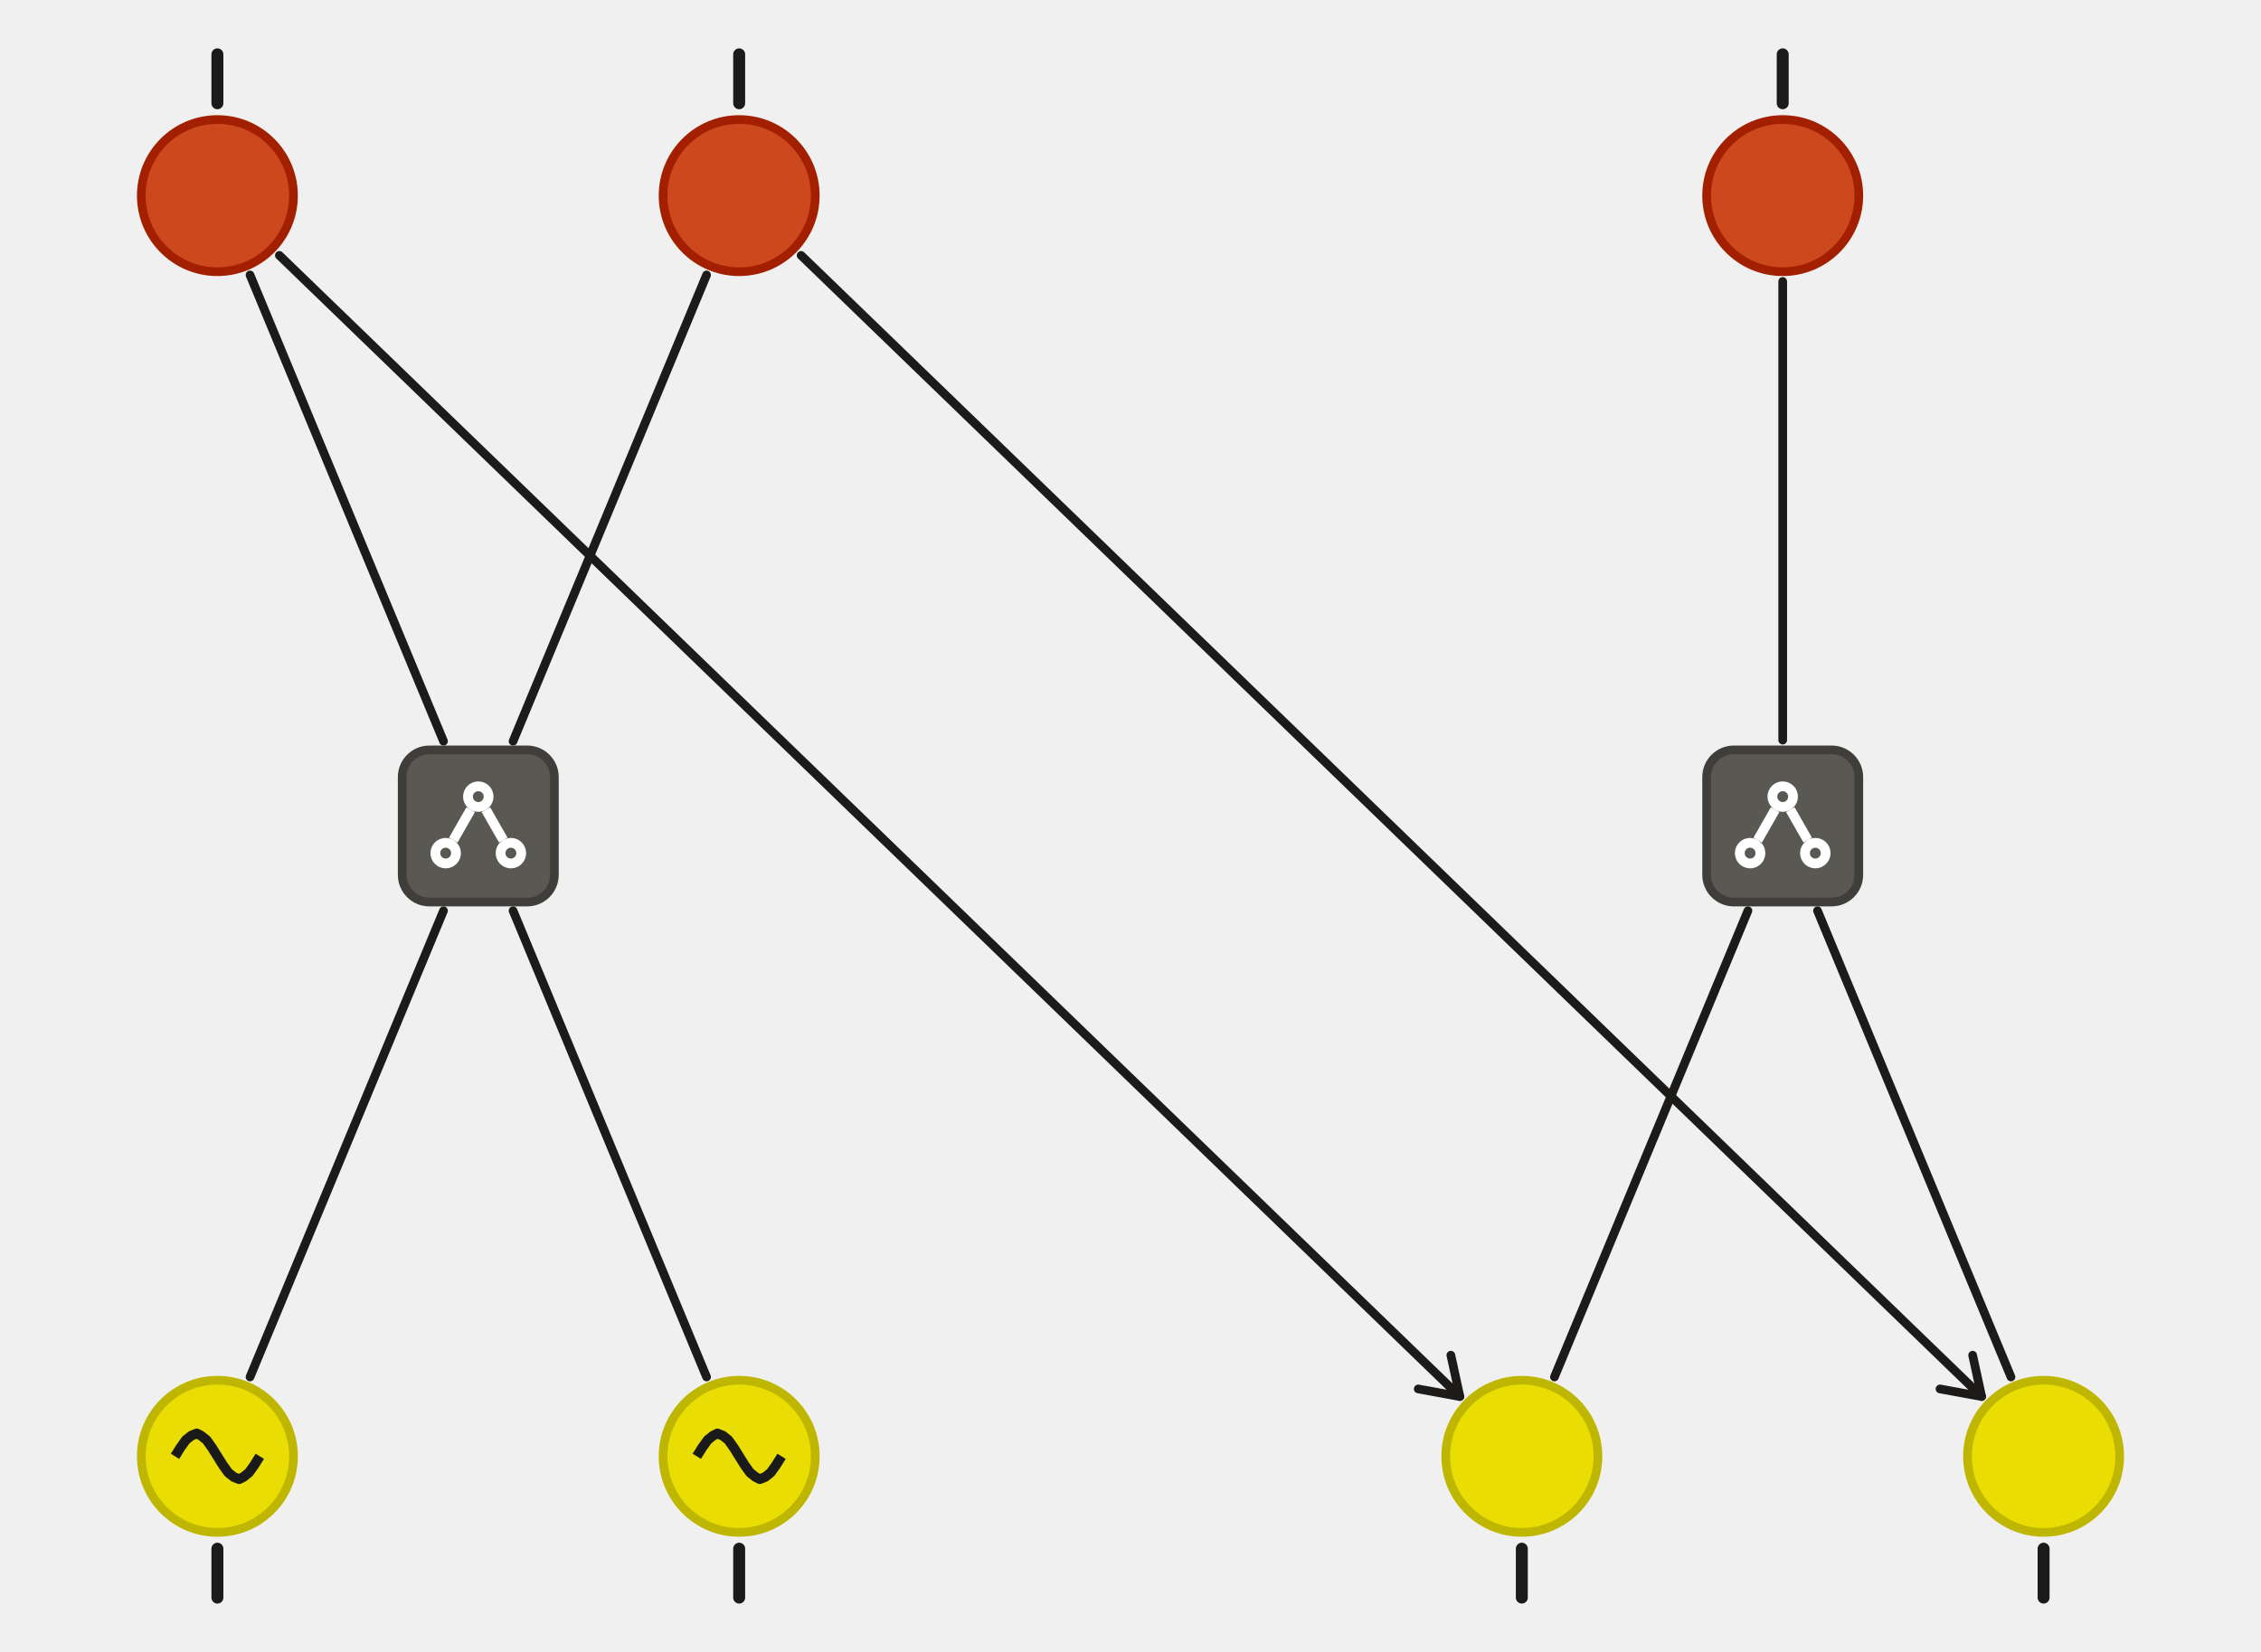
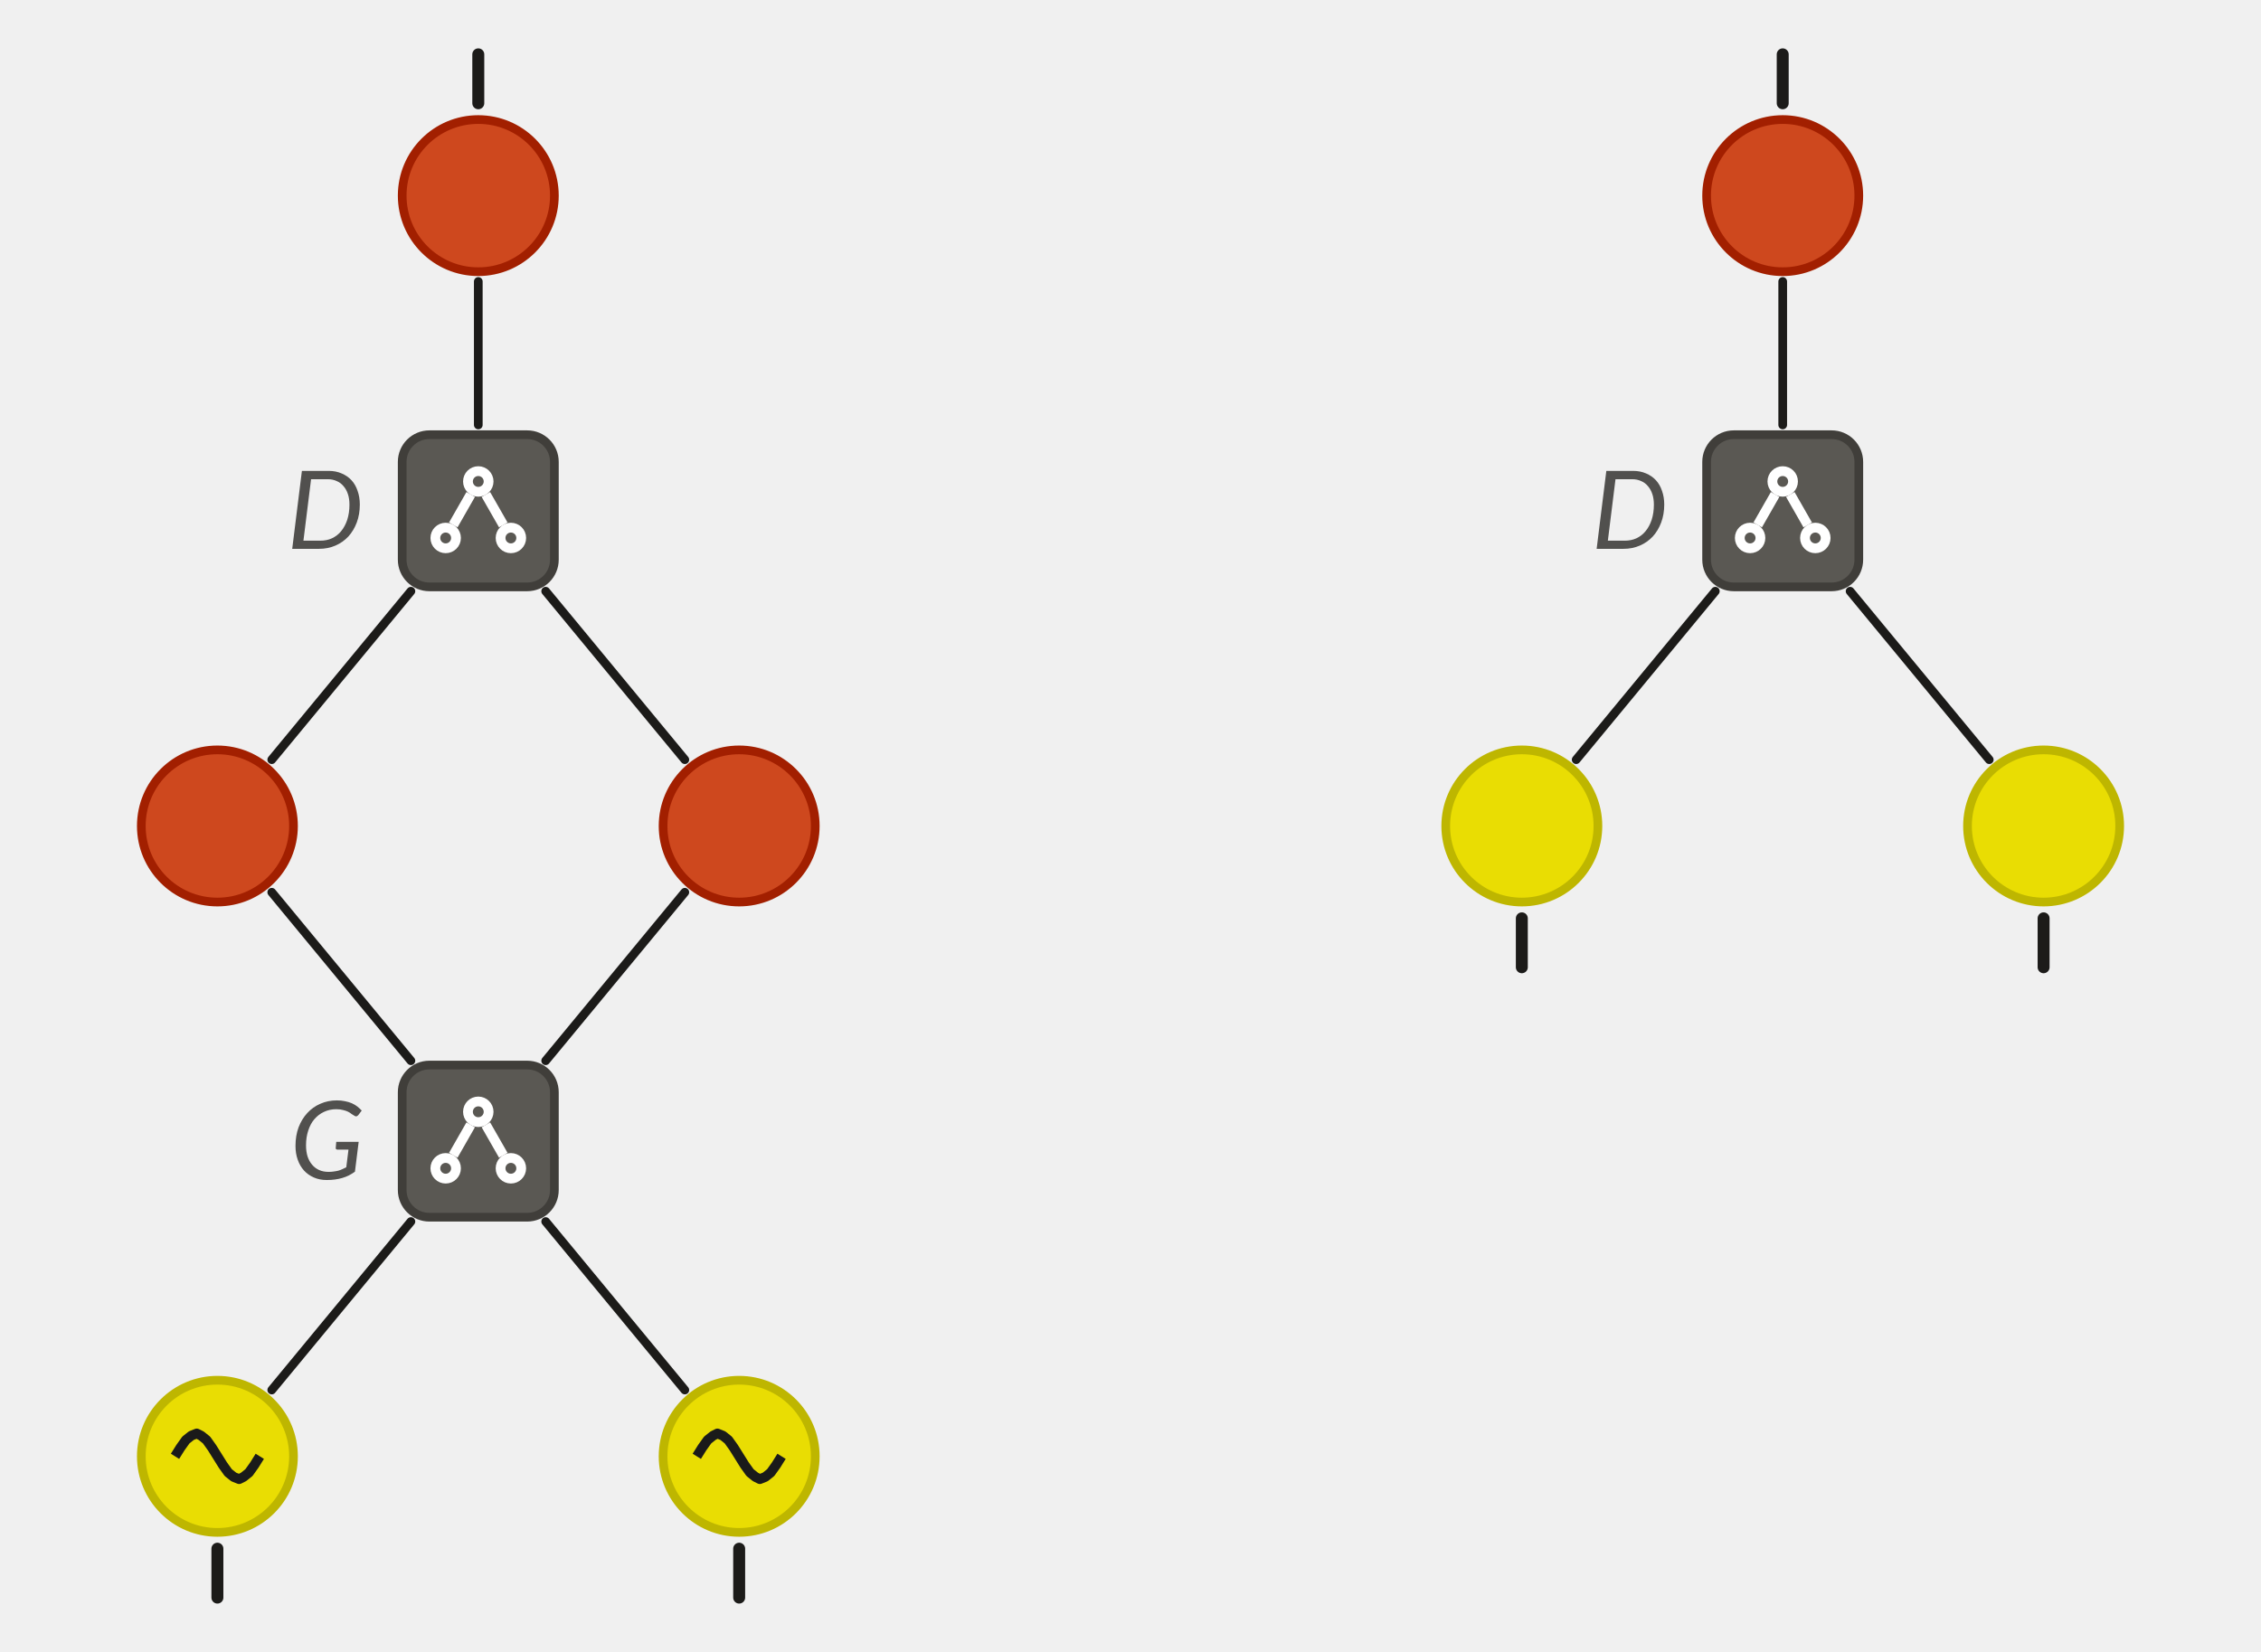
<svg xmlns="http://www.w3.org/2000/svg" viewBox="0 0 208 152" width="416" height="304" role="img">
  <defs>
    <marker id="arr-gan" viewBox="0 0 10 10" refX="8" refY="5" markerUnits="userSpaceOnUse" markerWidth="5.4" markerHeight="5.4" orient="auto-start-reverse">
      <path d="M2 1L8 5L2 9" fill="none" stroke="#1C1B19" stroke-width="1.481" stroke-linecap="round" stroke-linejoin="round" />
    </marker>
  </defs>
  <g fill="none" stroke="#1C1B19" stroke-width="0.8" stroke-linecap="round" stroke-linejoin="round">
-     <line x1="23" y1="126.7" x2="40.8" y2="83.8" />
-     <line x1="65" y1="126.7" x2="47.2" y2="83.8" />
-     <line x1="40.8" y1="68.2" x2="23" y2="25.3" />
-     <line x1="47.2" y1="68.2" x2="65" y2="25.3" />
-     <line x1="143" y1="126.7" x2="160.8" y2="83.8" />
-     <line x1="185" y1="126.7" x2="167.2" y2="83.8" />
-     <line x1="164" y1="68.1" x2="164" y2="25.9" />
+     <line x1="25" y1="127.9" x2="37.8" y2="112.4" />
+     <line x1="63" y1="127.9" x2="50.2" y2="112.4" />
+     <line x1="37.8" y1="97.6" x2="25" y2="82.1" />
+     <line x1="50.2" y1="97.6" x2="63" y2="82.1" />
+     <line x1="25" y1="69.9" x2="37.8" y2="54.4" />
+     <line x1="63" y1="69.9" x2="50.2" y2="54.4" />
+     <line x1="145" y1="69.9" x2="157.8" y2="54.4" />
+     <line x1="183" y1="69.9" x2="170.2" y2="54.4" />
+     <line x1="44" y1="39.1" x2="44" y2="25.9" />
+     <line x1="164" y1="39.1" x2="164" y2="25.9" />
  </g>
-   <g fill="none" stroke="#1C1B19" stroke-width="0.8" stroke-linecap="round" stroke-linejoin="round">
-     <line x1="25.7" y1="23.5" x2="134.3" y2="128.5" marker-end="url(#arr-gan)" />
-     <line x1="73.7" y1="23.5" x2="182.3" y2="128.5" marker-end="url(#arr-gan)" />
+   <circle cx="140" cy="76" r="7" fill="#E9DD03" stroke="#BEB600" stroke-width="0.8" />
+   <g stroke="#1C1B19" stroke-width="1.1" stroke-linecap="round">
+     <line x1="140" y1="84.5" x2="140" y2="89" />
  </g>
-   <circle cx="140" cy="134" r="7" fill="#E9DD03" stroke="#BEB600" stroke-width="0.8" />
+   <circle cx="188" cy="76" r="7" fill="#E9DD03" stroke="#BEB600" stroke-width="0.8" />
  <g stroke="#1C1B19" stroke-width="1.1" stroke-linecap="round">
-     <line x1="140" y1="142.5" x2="140" y2="147" />
-   </g>
-   <circle cx="188" cy="134" r="7" fill="#E9DD03" stroke="#BEB600" stroke-width="0.8" />
-   <g stroke="#1C1B19" stroke-width="1.1" stroke-linecap="round">
-     <line x1="188" y1="142.5" x2="188" y2="147" />
+     <line x1="188" y1="84.5" x2="188" y2="89" />
  </g>
  <circle cx="20" cy="134" r="7" fill="#E9DD03" stroke="#BEB600" stroke-width="0.8" />
  <g fill="none" stroke="#1A1A1A" stroke-width="0.9" stroke-linejoin="round">
    <path d="M16.1,134 L16.6,133.2 L17.1,132.5 L17.6,132.1 L18.1,131.9 L18.5,132.1 L19,132.5 L19.5,133.2 L20,134 L20.5,134.8 L21,135.5 L21.5,135.9 L22,136.1 L22.4,135.9 L22.9,135.5 L23.4,134.8 L23.9,134" />
  </g>
  <g stroke="#1C1B19" stroke-width="1.1" stroke-linecap="round">
    <line x1="20" y1="142.5" x2="20" y2="147" />
  </g>
  <circle cx="68" cy="134" r="7" fill="#E9DD03" stroke="#BEB600" stroke-width="0.8" />
  <g fill="none" stroke="#1A1A1A" stroke-width="0.9" stroke-linejoin="round">
    <path d="M64.1,134 L64.6,133.2 L65.1,132.5 L65.6,132.1 L66,131.9 L66.5,132.1 L67,132.5 L67.5,133.2 L68,134 L68.5,134.8 L69,135.5 L69.5,135.9 L69.9,136.1 L70.4,135.9 L70.9,135.5 L71.4,134.8 L71.9,134" />
  </g>
  <g stroke="#1C1B19" stroke-width="1.1" stroke-linecap="round">
    <line x1="68" y1="142.5" x2="68" y2="147" />
  </g>
-   <rect x="37" y="69" width="14" height="14" rx="2.5" fill="#5A5853" stroke="#403E3A" stroke-width="0.8" />
+   <rect x="37" y="98" width="14" height="14" rx="2.5" fill="#5A5853" stroke="#403E3A" stroke-width="0.8" />
  <g fill="none" stroke="#FFFFFF" stroke-width="0.9" stroke-linejoin="round">
-     <path d="M41.7,77.3 L43.3,74.5" />
-     <path d="M46.3,77.3 L44.7,74.5" />
-     <circle cx="44" cy="73.3" r="0.95" />
-     <circle cx="41" cy="78.5" r="0.95" />
-     <circle cx="47" cy="78.5" r="0.95" />
+     <path d="M41.7,106.3 L43.3,103.5" />
+     <path d="M46.3,106.3 L44.7,103.5" />
+     <circle cx="44" cy="102.3" r="0.95" />
+     <circle cx="41" cy="107.5" r="0.95" />
+     <circle cx="47" cy="107.5" r="0.95" />
  </g>
-   <rect x="157" y="69" width="14" height="14" rx="2.5" fill="#5A5853" stroke="#403E3A" stroke-width="0.8" />
+   <rect x="37" y="40" width="14" height="14" rx="2.5" fill="#5A5853" stroke="#403E3A" stroke-width="0.8" />
  <g fill="none" stroke="#FFFFFF" stroke-width="0.9" stroke-linejoin="round">
-     <path d="M161.7,77.3 L163.3,74.5" />
-     <path d="M166.3,77.3 L164.7,74.5" />
-     <circle cx="164" cy="73.3" r="0.95" />
-     <circle cx="161" cy="78.5" r="0.95" />
-     <circle cx="167" cy="78.5" r="0.95" />
+     <path d="M41.7,48.3 L43.3,45.5" />
+     <path d="M46.3,48.3 L44.7,45.5" />
+     <circle cx="44" cy="44.3" r="0.95" />
+     <circle cx="41" cy="49.5" r="0.95" />
+     <circle cx="47" cy="49.5" r="0.95" />
  </g>
-   <circle cx="20" cy="18" r="7" fill="#CE481E" stroke="#A21F00" stroke-width="0.8" />
+   <rect x="157" y="40" width="14" height="14" rx="2.5" fill="#5A5853" stroke="#403E3A" stroke-width="0.8" />
+   <g fill="none" stroke="#FFFFFF" stroke-width="0.9" stroke-linejoin="round">
+     <path d="M161.7,48.3 L163.3,45.5" />
+     <path d="M166.3,48.3 L164.7,45.5" />
+     <circle cx="164" cy="44.3" r="0.95" />
+     <circle cx="161" cy="49.5" r="0.95" />
+     <circle cx="167" cy="49.5" r="0.95" />
+   </g>
+   <circle cx="20" cy="76" r="7" fill="#CE481E" stroke="#A21F00" stroke-width="0.8" />
+   <circle cx="68" cy="76" r="7" fill="#CE481E" stroke="#A21F00" stroke-width="0.8" />
+   <circle cx="44" cy="18" r="7" fill="#CE481E" stroke="#A21F00" stroke-width="0.8" />
  <g stroke="#1C1B19" stroke-width="1.1" stroke-linecap="round">
-     <line x1="20" y1="9.5" x2="20" y2="5" />
-   </g>
-   <circle cx="68" cy="18" r="7" fill="#CE481E" stroke="#A21F00" stroke-width="0.8" />
-   <g stroke="#1C1B19" stroke-width="1.1" stroke-linecap="round">
-     <line x1="68" y1="9.5" x2="68" y2="5" />
+     <line x1="44" y1="9.5" x2="44" y2="5" />
  </g>
  <circle cx="164" cy="18" r="7" fill="#CE481E" stroke="#A21F00" stroke-width="0.8" />
  <g stroke="#1C1B19" stroke-width="1.1" stroke-linecap="round">
    <line x1="164" y1="9.5" x2="164" y2="5" />
  </g>
+   <text x="26.7" y="108.5" font-family="Lato, 'Helvetica Neue', Helvetica, Arial, sans-serif" font-size="10" font-weight="400" fill="#1C1B19" fill-opacity="0.75" font-style="italic" xml:space="preserve">G</text>
+   <text x="26.4" y="50.5" font-family="Lato, 'Helvetica Neue', Helvetica, Arial, sans-serif" font-size="10" font-weight="400" fill="#1C1B19" fill-opacity="0.75" font-style="italic" xml:space="preserve">D</text>
+   <text x="146.4" y="50.5" font-family="Lato, 'Helvetica Neue', Helvetica, Arial, sans-serif" font-size="10" font-weight="400" fill="#1C1B19" fill-opacity="0.75" font-style="italic" xml:space="preserve">D</text>
</svg>
